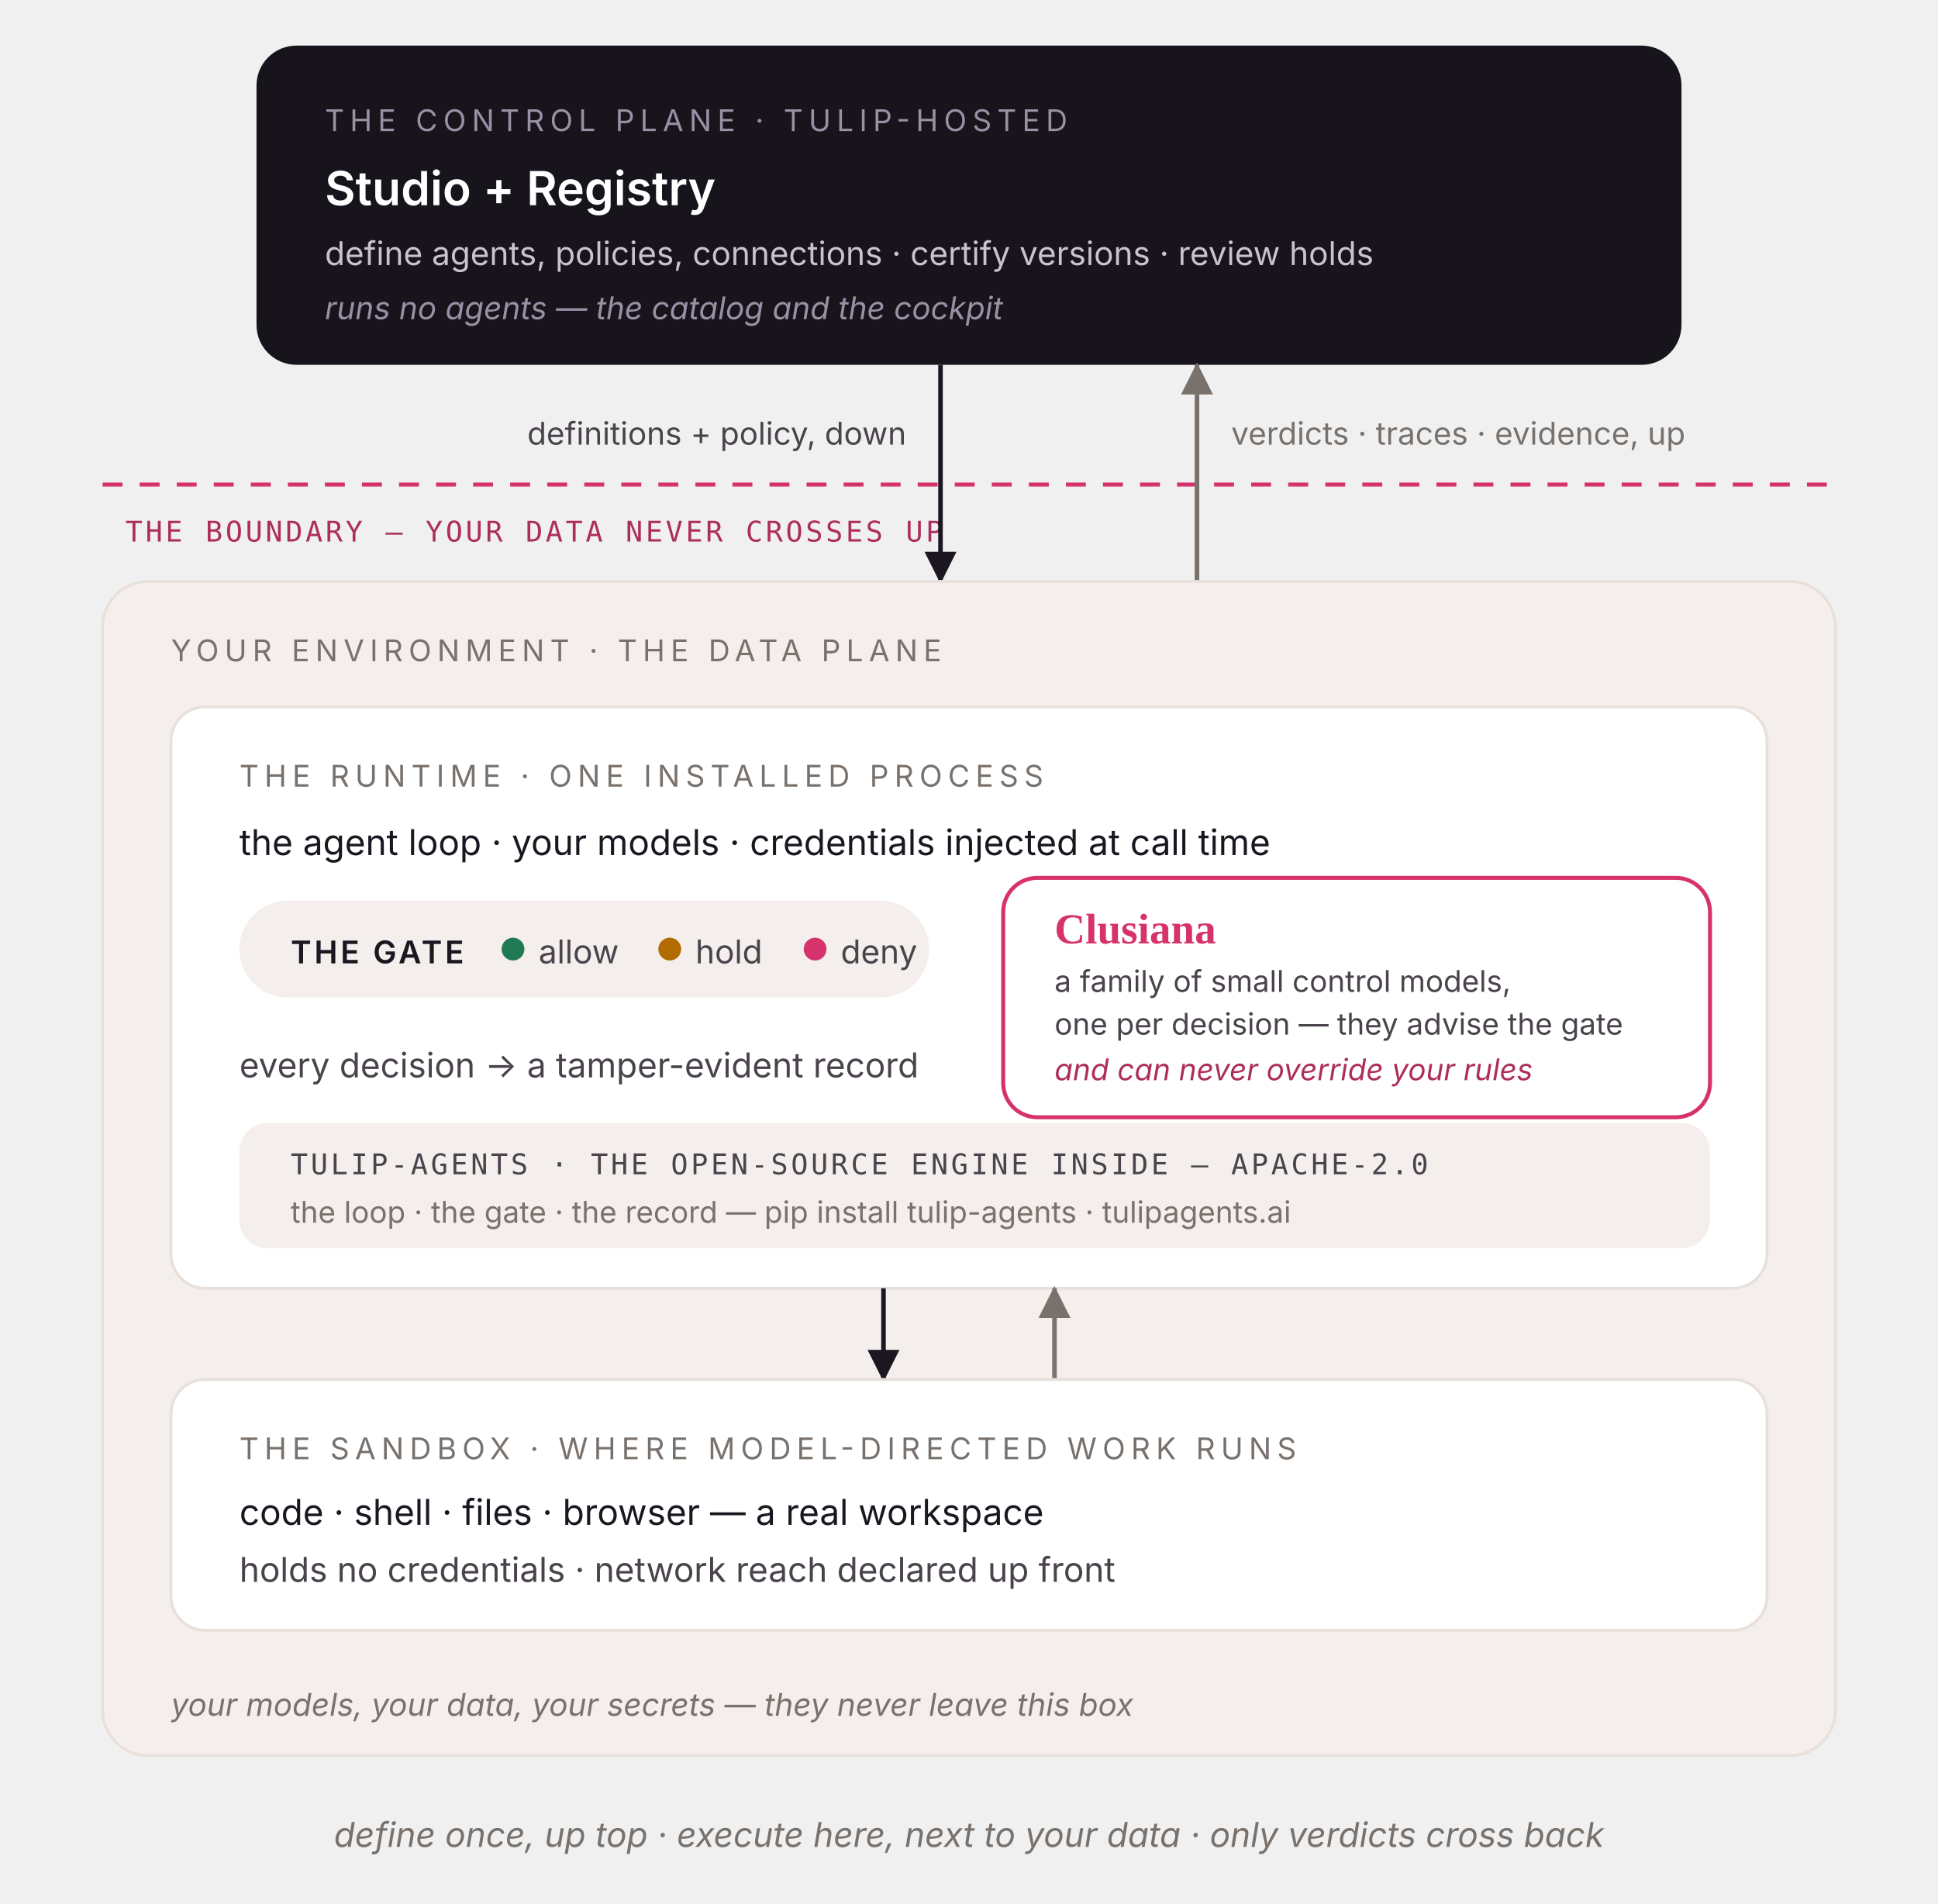
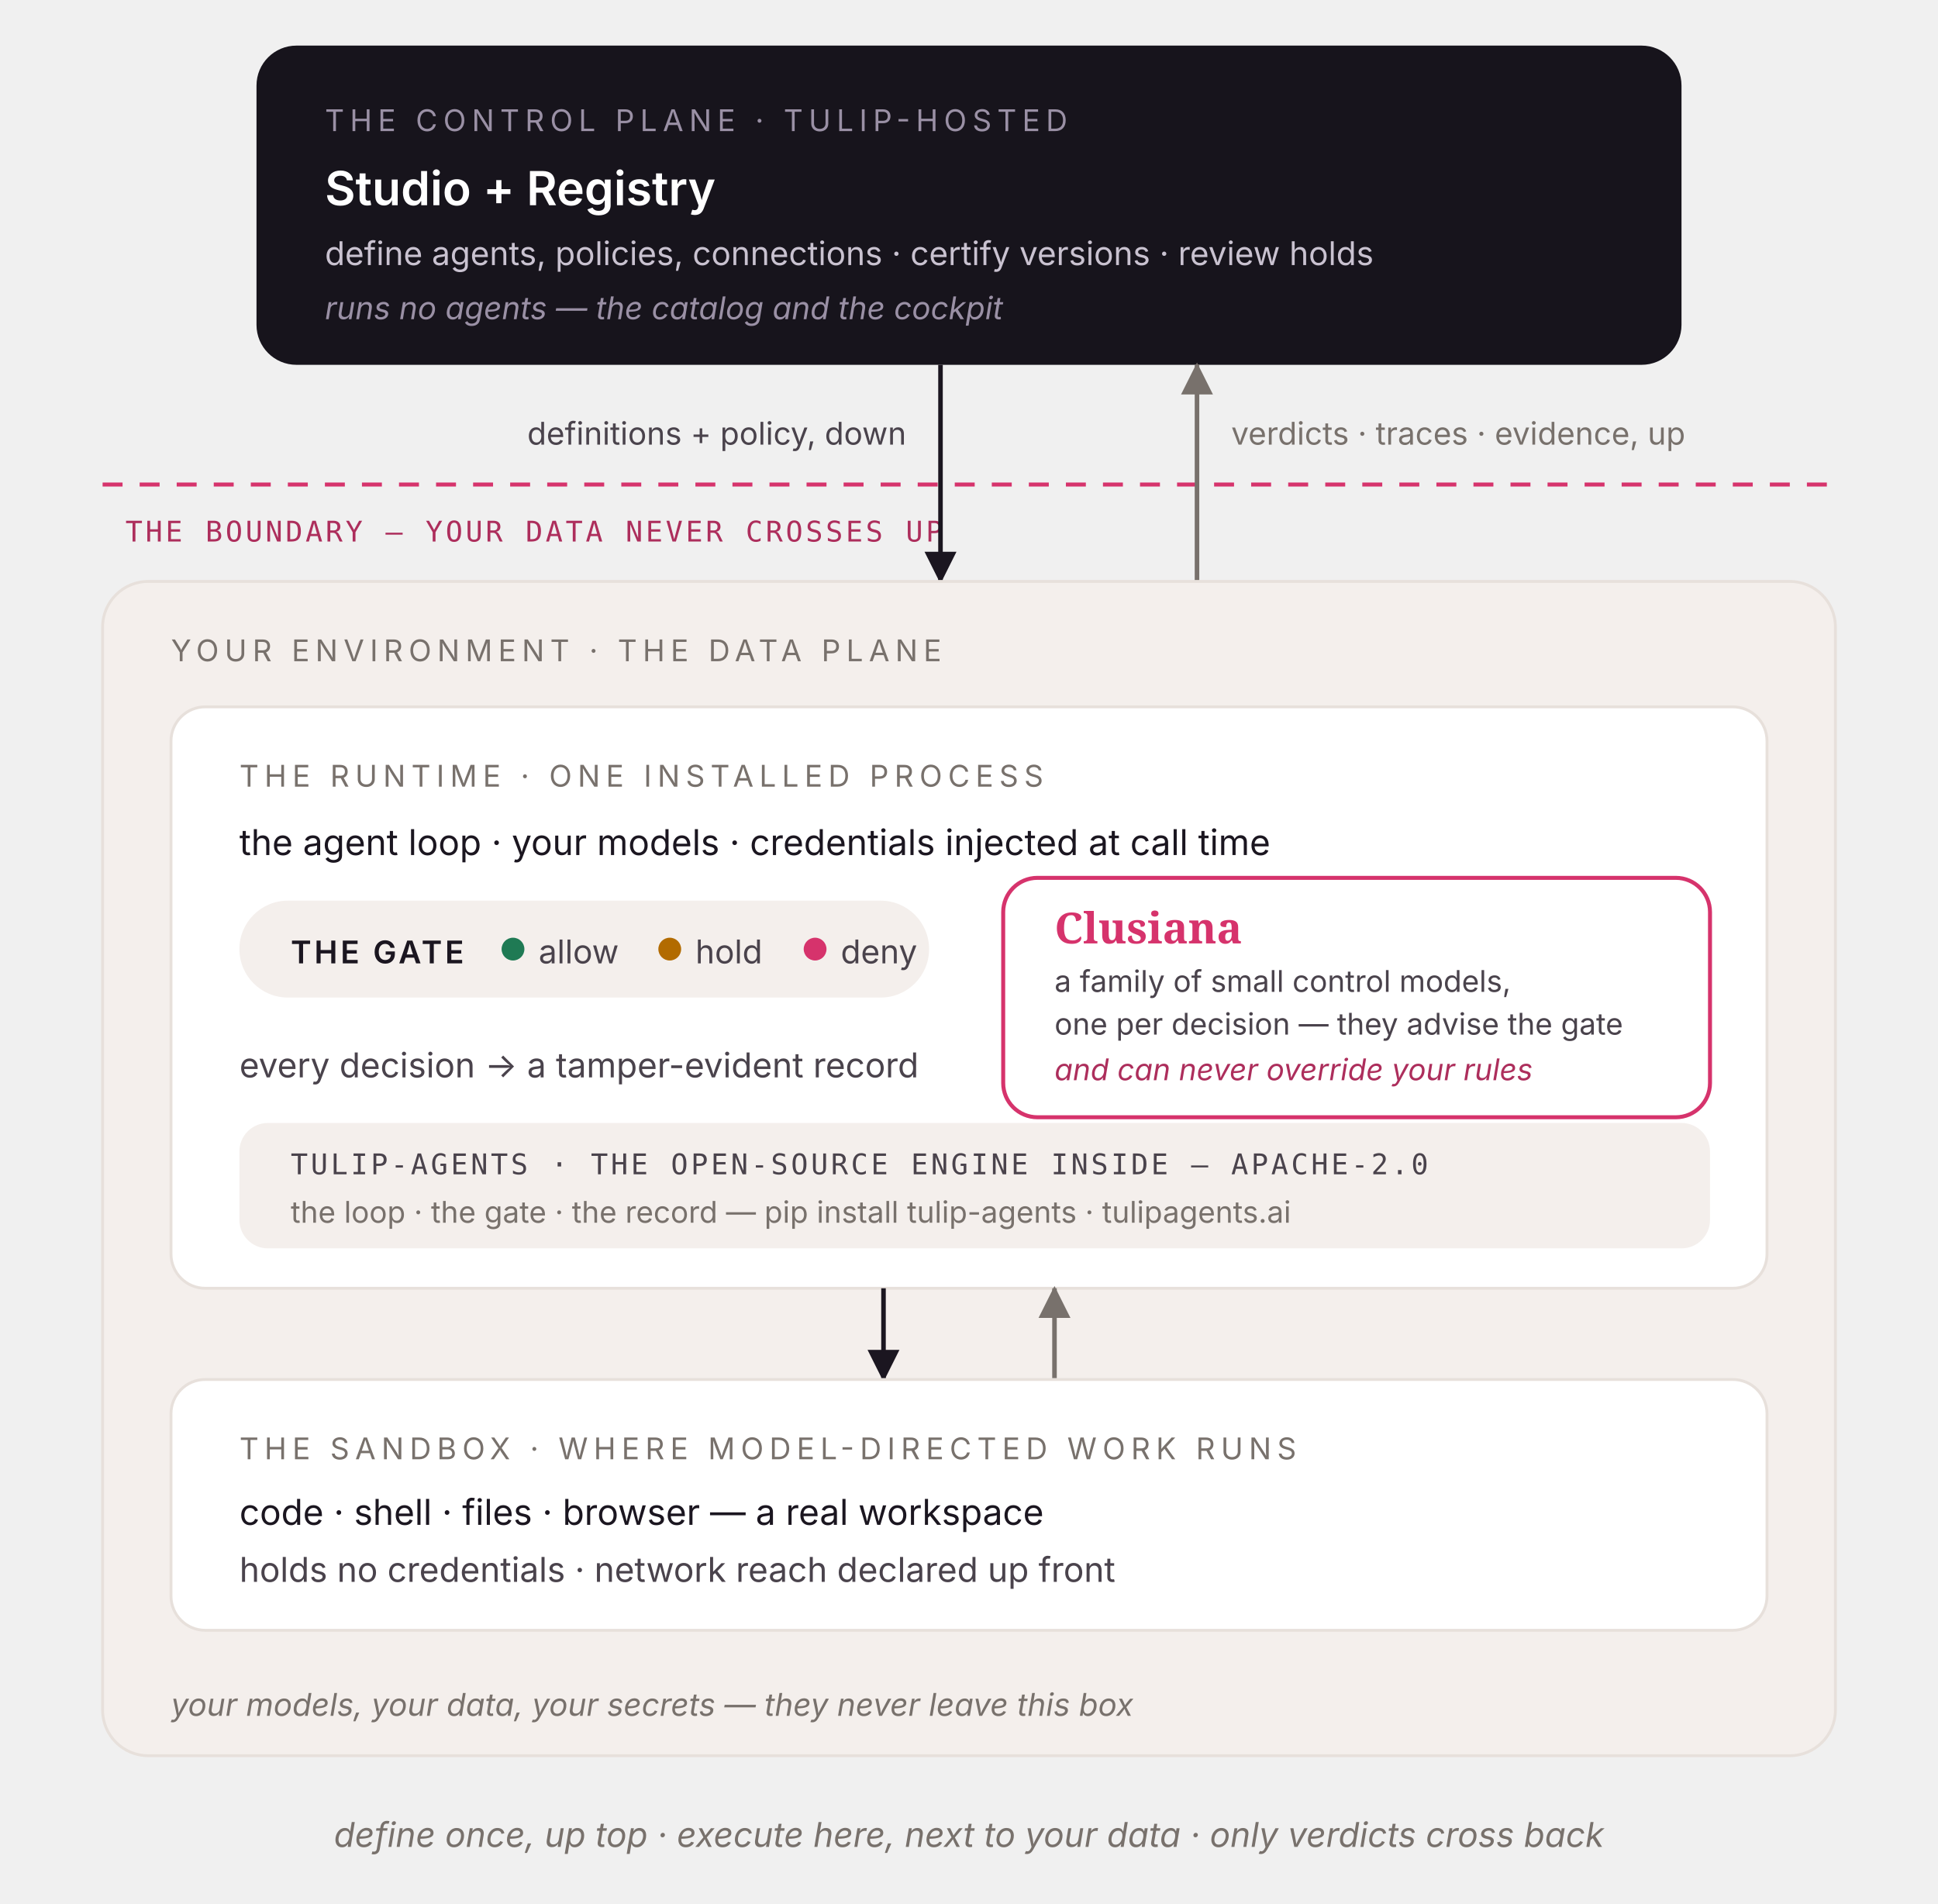
<svg xmlns="http://www.w3.org/2000/svg" viewBox="0 0 680 668" font-family="Inter,system-ui,sans-serif">
  <rect x="90" y="16" width="500" height="112" rx="14" fill="#17141C" />
  <text x="114" y="46" font-size="10.5" letter-spacing="2" fill="#9A90A5">THE CONTROL PLANE · TULIP-HOSTED</text>
  <text x="114" y="72" font-size="16.5" font-weight="600" fill="#FFFFFF">Studio + Registry</text>
  <text x="114" y="93" font-size="11.5" fill="#C9C2D0">define agents, policies, connections · certify versions · review holds</text>
  <text x="114" y="112" font-size="11" font-style="italic" fill="#9A90A5">runs no agents — the catalog and the cockpit</text>
  <line x1="36" y1="170" x2="644" y2="170" stroke="#D6336C" stroke-width="1.4" stroke-dasharray="7 6" />
  <text x="44" y="190" font-size="10" font-family="JetBrains Mono,monospace" letter-spacing="1" fill="#AD2E5C">THE BOUNDARY — YOUR DATA NEVER CROSSES UP</text>
  <defs>
    <marker id="ink" markerWidth="9" markerHeight="9" refX="6.5" refY="3.5" orient="auto">
      <path d="M0,0 L7,3.5 L0,7 z" fill="#1B1620" />
    </marker>
    <marker id="mut" markerWidth="9" markerHeight="9" refX="6.5" refY="3.5" orient="auto">
      <path d="M0,0 L7,3.5 L0,7 z" fill="#78716C" />
    </marker>
  </defs>
  <path d="M330 128 L330 204" stroke="#1B1620" stroke-width="1.6" marker-end="url(#ink)" />
  <text x="318" y="156" font-size="11" fill="#4A434C" text-anchor="end">definitions + policy, down</text>
  <path d="M420 204 L420 128" stroke="#78716C" stroke-width="1.6" marker-end="url(#mut)" />
  <text x="432" y="156" font-size="11" fill="#78716C">verdicts · traces · evidence, up</text>
  <rect x="36" y="204" width="608" height="412" rx="16" fill="#F4EFEC" stroke="#E7E0DB" />
  <text x="60" y="232" font-size="10.5" letter-spacing="2" fill="#78716C">YOUR ENVIRONMENT · THE DATA PLANE</text>
  <rect x="60" y="248" width="560" height="204" rx="12" fill="#FFFFFF" stroke="#E7E0DB" />
  <text x="84" y="276" font-size="10.5" letter-spacing="2" fill="#78716C">THE RUNTIME · ONE INSTALLED PROCESS</text>
  <text x="84" y="300" font-size="12.5" fill="#1B1620">the agent loop · your models · credentials injected at call time</text>
  <rect x="84" y="316" width="242" height="34" rx="17" fill="#F4EFEC" />
  <text x="102" y="338" font-size="11" font-weight="600" letter-spacing="1" fill="#1B1620">THE GATE</text>
  <circle cx="180" cy="333" r="4" fill="#1F7A54" />
  <text x="189" y="338" font-size="11.5" fill="#4A434C">allow</text>
  <circle cx="235" cy="333" r="4" fill="#B26B00" />
  <text x="244" y="338" font-size="11.5" fill="#4A434C">hold</text>
  <circle cx="286" cy="333" r="4" fill="#D6336C" />
  <text x="295" y="338" font-size="11.5" fill="#4A434C">deny</text>
  <rect x="352" y="308" width="248" height="84" rx="12" fill="#FFFFFF" stroke="#D6336C" stroke-width="1.4" />
-   <text x="370" y="331" font-family="Georgia,'Times New Roman',serif" font-size="15" font-weight="700" fill="#D6336C">Clusiana</text>
+   <text x="370" y="331" font-family="Fraunces,Georgia,serif" font-size="15" font-weight="700" fill="#D6336C">Clusiana</text>
  <text x="370" y="348" font-size="10.5" fill="#4A434C">a family of small control models,</text>
  <text x="370" y="363" font-size="10.5" fill="#4A434C">one per decision — they advise the gate</text>
  <text x="370" y="379" font-size="10.5" font-style="italic" fill="#AD2E5C">and can never override your rules</text>
  <text x="84" y="378" font-size="12" fill="#4A434C">every decision → a tamper-evident record</text>
  <rect x="84" y="394" width="516" height="44" rx="10" fill="#F4EFEC" />
  <text x="102" y="412" font-size="10" font-family="JetBrains Mono,monospace" letter-spacing="1" fill="#4A434C">TULIP-AGENTS · THE OPEN-SOURCE ENGINE INSIDE — APACHE-2.0</text>
  <text x="102" y="429" font-size="10.5" fill="#78716C">the loop · the gate · the record — pip install tulip-agents · tulipagents.ai</text>
  <path d="M310 452 L310 484" stroke="#1B1620" stroke-width="1.6" marker-end="url(#ink)" />
  <path d="M370 484 L370 452" stroke="#78716C" stroke-width="1.6" marker-end="url(#mut)" />
  <rect x="60" y="484" width="560" height="88" rx="12" fill="#FFFFFF" stroke="#E7E0DB" />
  <text x="84" y="512" font-size="10.5" letter-spacing="2" fill="#78716C">THE SANDBOX · WHERE MODEL-DIRECTED WORK RUNS</text>
  <text x="84" y="535" font-size="12.5" fill="#1B1620">code · shell · files · browser — a real workspace</text>
  <text x="84" y="555" font-size="12" fill="#4A434C">holds no credentials · network reach declared up front</text>
  <text x="60" y="602" font-size="11" font-style="italic" fill="#78716C">your models, your data, your secrets — they never leave this box</text>
  <text x="340" y="648" font-size="12" font-style="italic" fill="#78716C" text-anchor="middle">define once, up top · execute here, next to your data · only verdicts cross back</text>
</svg>
